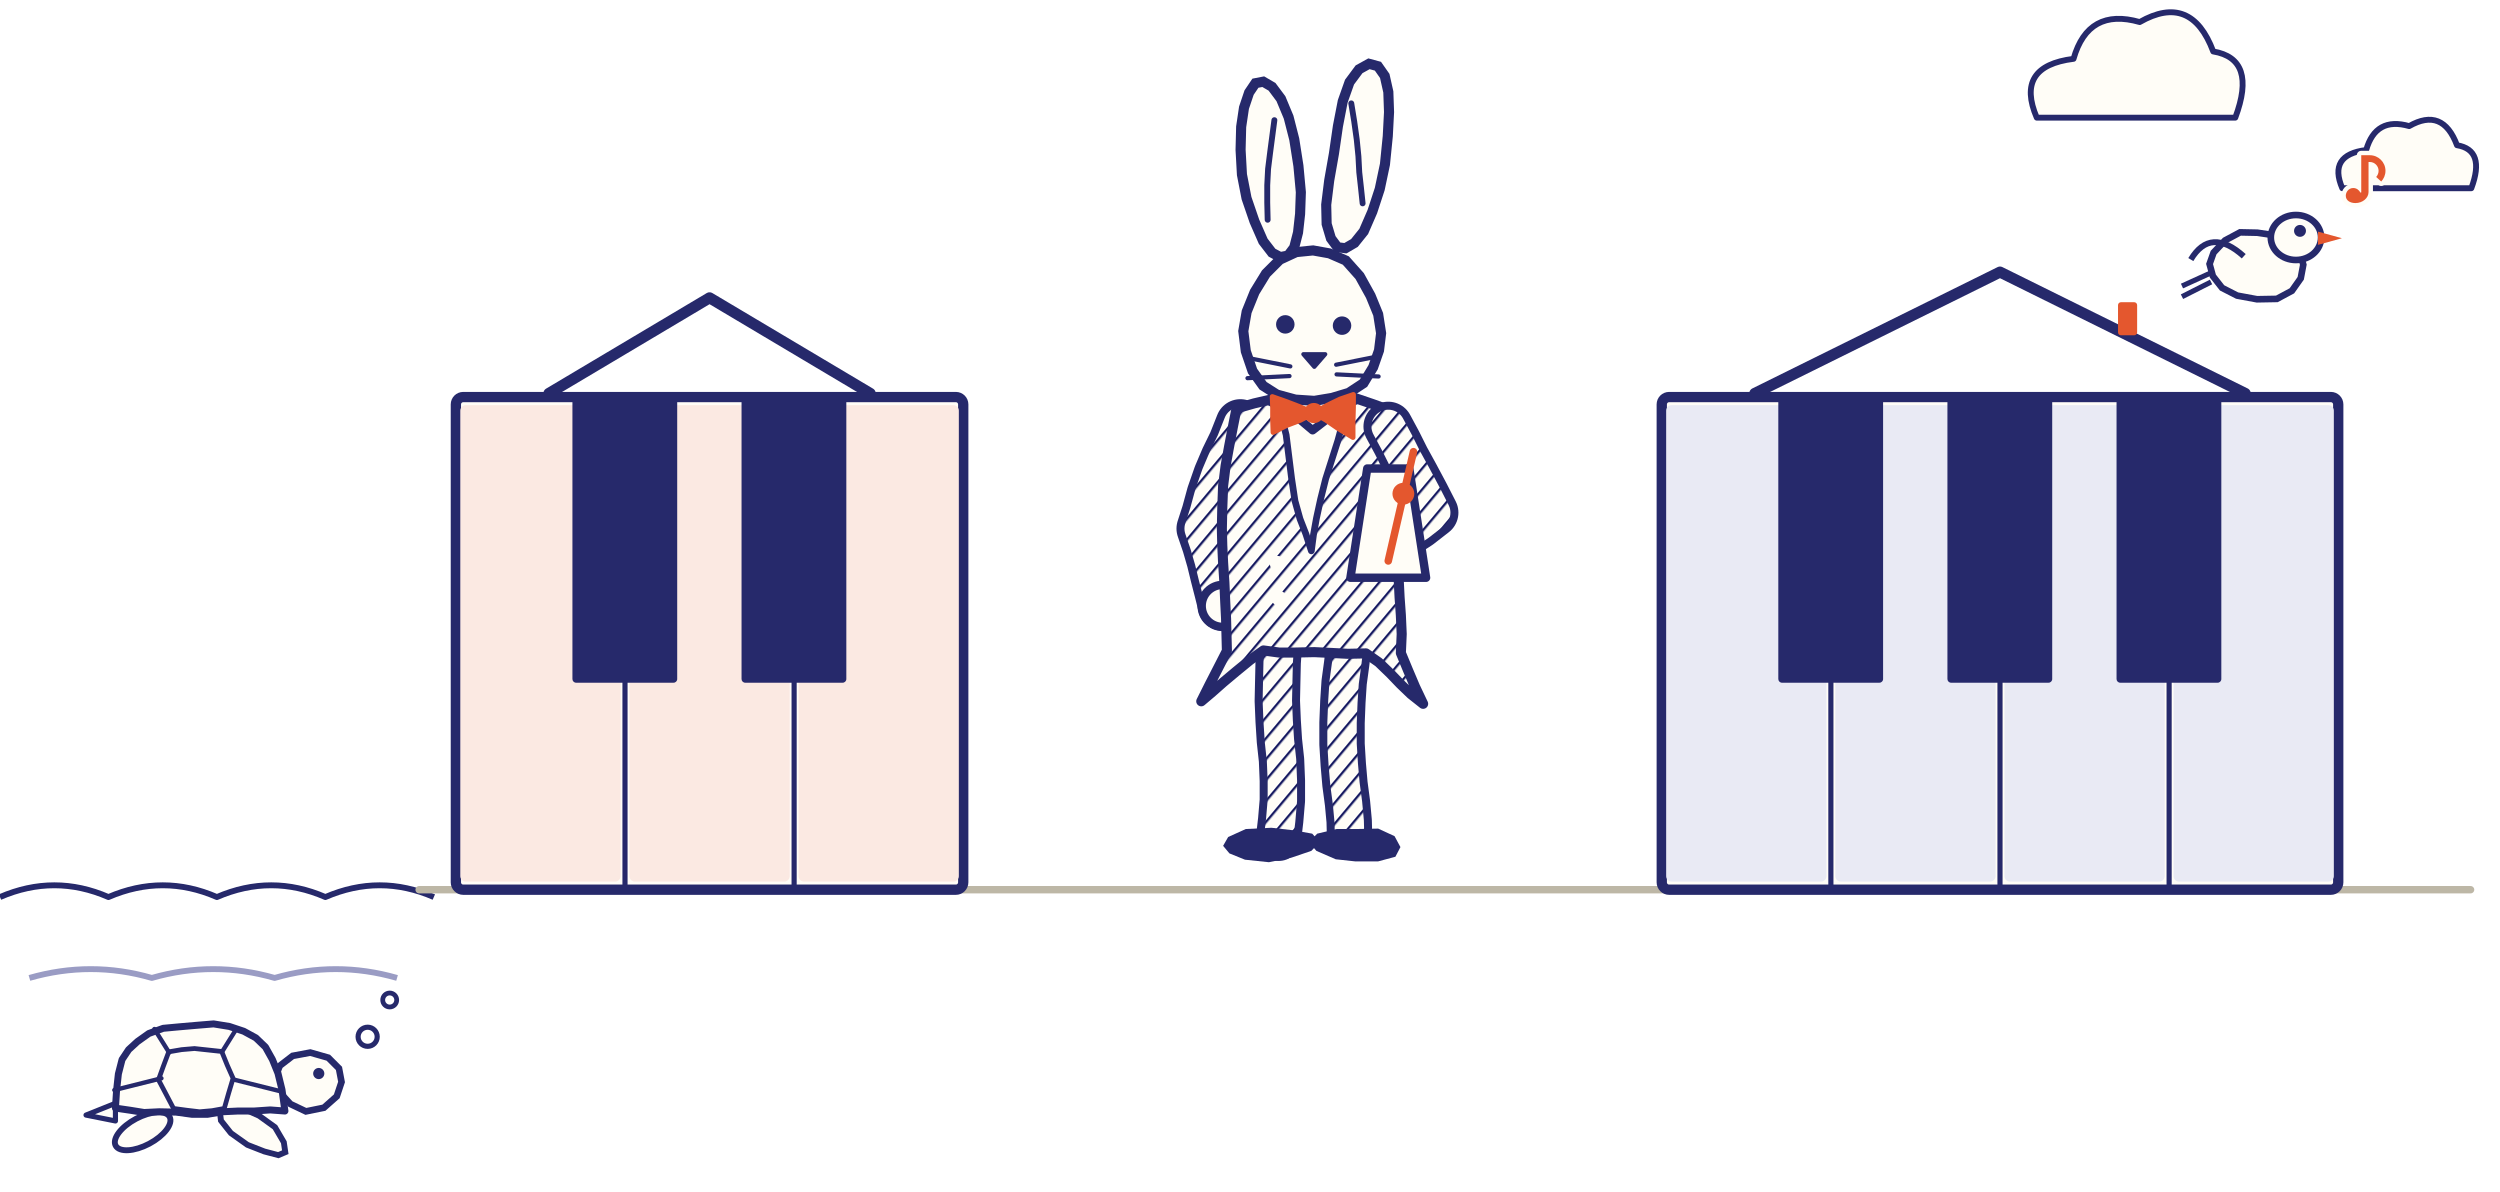
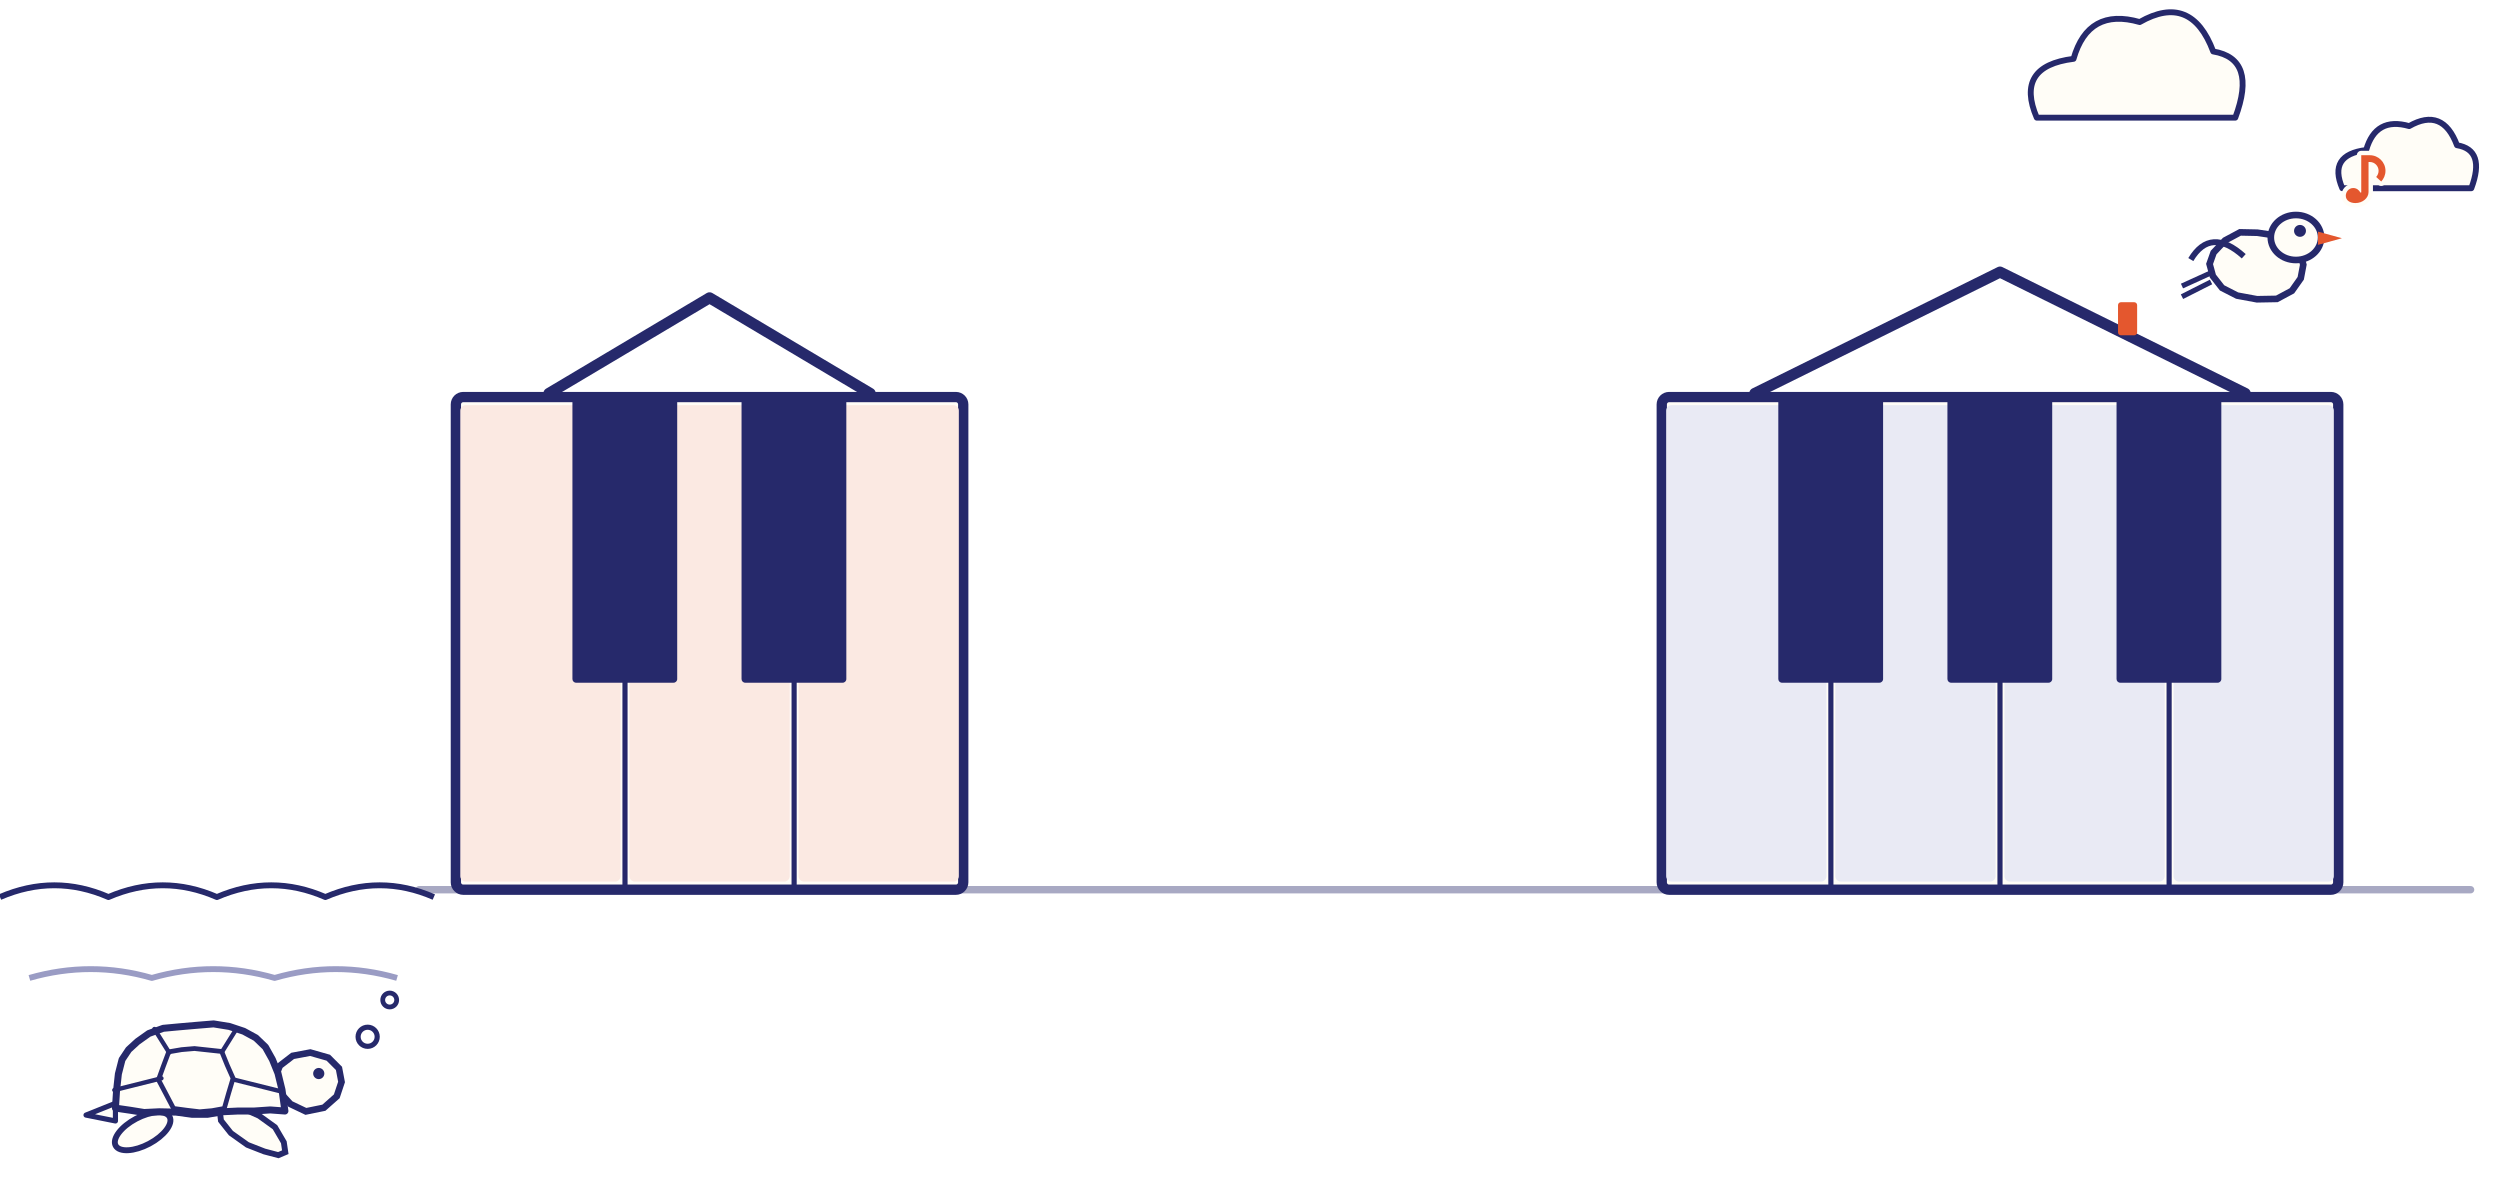
<svg xmlns="http://www.w3.org/2000/svg" viewBox="0 20 680 324" width="1360" height="648">
  <defs>
    <pattern id="penh1" width="3.2" height="3.2" patternUnits="userSpaceOnUse" patternTransform="rotate(40)">
      <rect width="3.2" height="3.2" fill="#fffdf7" />
      <line x1="0" y1="0" x2="0" y2="3.2" stroke="#26296b" stroke-width="1.15" />
    </pattern>
  </defs>
  <path d="M0,264 Q14.8,257.6 29.5,264 Q44.3,257.6 59,264 Q73.8,257.6 88.5,264 Q103.3,257.6 118,264" fill="none" stroke="#26296b" stroke-width="1.6" stroke-linejoin="round" />
  <path d="M8,286 Q24.7,281.2 41.3,286 Q58,281.2 74.7,286 Q91.3,281.2 108,286" fill="none" stroke="#9a9cc4" stroke-width="1.6" stroke-linejoin="round" />
  <g transform="translate(0.8 0.5)">
    <ellipse cx="0" cy="0" rx="8.32" ry="3.84" fill="#fffdf7" stroke="#26296b" stroke-width="1.6" transform="matrix(0.8829 -0.4695 0.4695 0.8829 38 327.2)" />
  </g>
  <path d="M59.8 322.3L60.1 324.8L62.8 328.2L67.3 331.4L71.9 333.2L75.7 334.2L77.6 333.4L77.2 330.7L74.8 326.6L70.5 323.5L65.6 321.3L61.7 320.8Z" fill="#fffdf7" stroke="#26296b" stroke-width="1.6" />
  <g transform="translate(1.4 -0.7)">
    <path d="M30,320.8 L22,324 L30,325.6 Z" fill="#fffdf7" stroke="#26296b" stroke-width="1.4" stroke-linejoin="round" />
  </g>
  <path d="M74.7 313.5L76 317L79 320.3L83.2 322.3L88.1 321.3L91.6 318.2L92.9 314.3L92.2 310.6L89.3 307.7L84.4 306.3L79.6 307.2L76.1 309.9Z" fill="#fffdf7" stroke="#26296b" stroke-width="1.8" />
  <g transform="translate(-0.3 -0.5)">
    <ellipse cx="87" cy="312.5" rx="1.52" ry="1.52" fill="#26296b" />
  </g>
  <path d="M31.4 321.4L31.7 316.7L32.2 312.1L33.2 308.2L35 305.5L37.4 303.3L40.5 301.1L44.4 299.7L48.7 299.3L53.3 298.9L58.1 298.5L62.4 299.2L66.3 300.5L69.6 302.3L72.2 304.8L74.1 308.2L75.6 311.9L76.7 316.4L77.5 322.2L73.5 321.9L69.1 322.2L64.7 322.2L60.5 322.4L56.4 323.1L52.3 323.1L47.9 322.5L43.3 322.4L39.2 322.6L35.5 322Z" fill="#fffdf7" stroke="#26296b" stroke-width="1.9" stroke-linejoin="round" />
  <path d="M45.9 306.1L49.4 305.5L52.9 305.2L56.6 305.6L60.3 306L61.8 309.7L63.4 313.3L62.2 317.3L61 321.5L57.7 322.1L54.3 322.4L50.9 322L47.2 321.5L45 317.3L43.1 313.7L44.4 310.1Z" fill="none" stroke="#26296b" stroke-width="1.3" stroke-linejoin="round" />
  <g transform="translate(0.3 -1.1)">
    <line x1="43.6" y1="314.4" x2="30.8" y2="317.6" fill="none" stroke="#26296b" stroke-width="1.2" stroke-linecap="round" />
  </g>
  <g transform="translate(-1 -0.8)">
    <line x1="64.4" y1="314.4" x2="77.2" y2="317.6" fill="none" stroke="#26296b" stroke-width="1.2" stroke-linecap="round" />
  </g>
  <g transform="translate(-0.8 -0.1)">
    <line x1="46.8" y1="306.4" x2="42.8" y2="300" fill="none" stroke="#26296b" stroke-width="1.2" stroke-linecap="round" />
  </g>
  <g transform="translate(-0.8 -0.3)">
    <line x1="61.2" y1="306.4" x2="65.2" y2="300" fill="none" stroke="#26296b" stroke-width="1.2" stroke-linecap="round" />
  </g>
  <ellipse cx="100" cy="302" rx="2.6" ry="2.6" fill="none" stroke="#26296b" stroke-width="1.4" />
  <ellipse cx="106" cy="292" rx="1.9" ry="1.9" fill="none" stroke="#26296b" stroke-width="1.3" />
-   <line x1="114" y1="262" x2="672" y2="262" fill="none" stroke="#bdb7a6" stroke-width="2" stroke-linecap="round" />
+   <line x1="114" y1="262" x2="672" y2="262" fill="none" stroke="rgba(38,41,107,0.4)" stroke-width="2" stroke-linecap="round" />
  <rect x="124" y="128" width="138" height="134" rx="2" fill="#fffdf7" stroke="#26296b" stroke-width="2.8" />
  <rect x="125.2" y="130.2" width="43.6" height="129.6" rx="1.5" fill="#fbe9e2" />
  <rect x="171.2" y="130.2" width="43.6" height="129.6" rx="1.5" fill="#fbe9e2" />
  <rect x="217.2" y="130.2" width="43.6" height="129.6" rx="1.5" fill="#fbe9e2" />
  <line x1="170" y1="128" x2="170" y2="262" fill="none" stroke="#26296b" stroke-width="1.4" stroke-linecap="round" />
  <line x1="216" y1="128" x2="216" y2="262" fill="none" stroke="#26296b" stroke-width="1.4" stroke-linecap="round" />
  <rect x="155.7" y="128" width="28.5" height="77.7" rx="1" fill="#26296b" />
  <rect x="201.7" y="128" width="28.5" height="77.7" rx="1" fill="#26296b" />
  <polyline points="149.3,127 193,101 236.7,127" fill="none" stroke="#26296b" stroke-width="3" stroke-linecap="round" stroke-linejoin="round" />
  <rect x="452" y="128" width="184" height="134" rx="2" fill="#fffdf7" stroke="#26296b" stroke-width="2.8" />
  <rect x="453.2" y="130.2" width="43.6" height="129.6" rx="1.5" fill="#e9eaf4" />
  <rect x="499.2" y="130.2" width="43.6" height="129.6" rx="1.5" fill="#e9eaf4" />
  <rect x="545.2" y="130.2" width="43.6" height="129.6" rx="1.5" fill="#e9eaf4" />
  <rect x="591.2" y="130.2" width="43.6" height="129.6" rx="1.5" fill="#e9eaf4" />
  <line x1="498" y1="128" x2="498" y2="262" fill="none" stroke="#26296b" stroke-width="1.4" stroke-linecap="round" />
  <line x1="544" y1="128" x2="544" y2="262" fill="none" stroke="#26296b" stroke-width="1.4" stroke-linecap="round" />
  <line x1="590" y1="128" x2="590" y2="262" fill="none" stroke="#26296b" stroke-width="1.4" stroke-linecap="round" />
  <rect x="483.7" y="128" width="28.5" height="77.7" rx="1" fill="#26296b" />
  <rect x="529.7" y="128" width="28.5" height="77.7" rx="1" fill="#26296b" />
  <rect x="575.7" y="128" width="28.5" height="77.7" rx="1" fill="#26296b" />
  <polyline points="477.3,127 544,94 610.7,127" fill="none" stroke="#26296b" stroke-width="3" stroke-linecap="round" stroke-linejoin="round" />
  <rect x="576.1" y="102.2" width="5.2" height="9" rx="0.8" fill="#e4572e" />
  <path d="M554,52 Q548,38 564,36 Q568,22 582,26 Q596,18 602,34 Q614,36 608,52 Z" fill="#fffdf7" stroke="#26296b" stroke-width="1.6" stroke-linejoin="round" />
  <path d="M637.1,71.2 Q633.2,62.1 643.6,60.8 Q646.2,51.7 655.3,54.3 Q664.4,49.1 668.3,59.5 Q676.1,60.8 672.2,71.2 Z" fill="#fffdf7" stroke="#26296b" stroke-width="1.6" stroke-linejoin="round" />
  <path d="M601 91.8L601.9 95.1L604.4 98.3L608.5 100.4L613.9 101.4L619.3 101.3L623.4 99.1L625.8 95.7L626.5 92L625.5 88.2L622.7 85.1L618.7 84L614 83.3L609.3 83.2L605.2 85.4L602.1 88.7Z" fill="#fffdf7" stroke="#26296b" stroke-width="1.8" />
  <g transform="translate(-0.3 -0.2)">
    <ellipse cx="624.8" cy="84.8" rx="6.84" ry="6.12" fill="#fffdf7" stroke="#26296b" stroke-width="1.8" />
  </g>
  <g transform="translate(-0.4 -0.7)">
    <path d="M630.9,83.7 L637.4,85.5 L630.9,87.3 Z" fill="#e4572e" stroke-linejoin="round" />
  </g>
  <g transform="translate(-0.3 -0.2)">
    <ellipse cx="625.9" cy="83" rx="1.62" ry="1.62" fill="#26296b" />
  </g>
  <g transform="translate(-0.1 0.4)">
    <path d="M610.4,89.3 Q601.4,81.2 596,90.2" fill="none" stroke="#26296b" stroke-width="1.6" stroke-linejoin="round" />
  </g>
  <g transform="translate(-0.7 -0.3)">
    <path d="M602.1,94.5 L594.2,98.1 M602.1,97 L594.2,101" fill="none" stroke="#26296b" stroke-width="1.4" stroke-linejoin="round" />
  </g>
  <text x="637.4" y="74" text-anchor="start" font-size="16.2" font-weight="800" fill="#e4572e" font-family="Inter,sans-serif" stroke="#fffdf7" stroke-width="2.4" stroke-linejoin="round" paint-order="stroke">♪</text>
-   <g transform="translate(265.6 24) scale(1.1429)">
-     <defs>
-       <pattern id="hprabbit20" width="3.2" height="3.2" patternUnits="userSpaceOnUse" patternTransform="rotate(40)">
-         <rect width="3.2" height="3.2" fill="#fffdf7" />
-         <line x1="0" y1="0" x2="0" y2="3.2" stroke="#26296b" stroke-width="1.15" />
-       </pattern>
-     </defs>
-     <path d="M72.1 149.8l-.3 4.4-.1 4.4-.1 4.7 .2 4.8 .3 4.7 .5 4.6 .2 4.9 0 4.7-.4 4.7-.5 4.3" fill="none" stroke="#26296b" stroke-width="10.8" stroke-linecap="round" stroke-linejoin="round" />
-     <path d="M72.1 149.8l-.3 4.4-.1 4.4-.1 4.7 .2 4.8 .3 4.7 .5 4.6 .2 4.9 0 4.7-.4 4.7-.5 4.3" fill="none" stroke="url(#hprabbit20)" stroke-width="7.0" stroke-linecap="round" stroke-linejoin="round" />
-     <path d="M88.6 150.3l-.5 4.2-.6 4.4-.3 4.6-.2 5 0 5.1 .3 4.9 .4 4.6 .6 4.5 .4 4.3 .1 3.9" fill="none" stroke="#26296b" stroke-width="10.8" stroke-linecap="round" stroke-linejoin="round" />
-     <path d="M88.6 150.3l-.5 4.2-.6 4.4-.3 4.6-.2 5 0 5.1 .3 4.9 .4 4.6 .6 4.5 .4 4.3 .1 3.9" fill="none" stroke="url(#hprabbit20)" stroke-width="7.0" stroke-linecap="round" stroke-linejoin="round" />
-     <path d="M58.7 197.8l1.5 1.8 3.7 1.5 5.7.6 5.4-1.1 4.7-1.6 2-2.1-1.8-2-4.5-.8-5.2-.6-6.1.3-4.2 1.9z" fill="#26296b" stroke="#26296b" stroke-width="0" />
-     <path d="M79.1 196.9l1.8 2.1 4.6 2 4.6.5 5.5 0 4.1-1.1 1.2-2.3-1.4-2.6-3.9-1.8-5.2.1-4.7 0-4.6 1.1z" fill="#26296b" stroke="#26296b" stroke-width="0" />
-     <path d="M62.8 97.4l-1.7 4.3-1.9 3.9-1.7 4-1.6 4.6-1.2 4.4-1.2 3.7 1.3 3.8 1.1 3.8 .9 3.7 .9 3.5 .9 3.6" fill="none" stroke="#26296b" stroke-width="11.8" stroke-linecap="round" stroke-linejoin="round" />
-     <path d="M62.8 97.4l-1.7 4.3-1.9 3.9-1.7 4-1.6 4.6-1.2 4.4-1.2 3.7 1.3 3.8 1.1 3.8 .9 3.7 .9 3.5 .9 3.6" fill="none" stroke="url(#hprabbit20)" stroke-width="8.0" stroke-linecap="round" stroke-linejoin="round" />
-     <g transform="translate(0.6 0.7)">
-       <circle cx="58" cy="140" r="5" fill="#fffdf7" stroke="#26296b" stroke-width="2" />
-     </g>
-     <path d="M61.9 93.7l-.9 4.5-.9 4.7-.8 4.4-.6 4.8-.2 5.3-.1 4.9 .1 4 .2 4.2 .3 4.6 .2 4.6 .2 4 .1 3.8 .1 3.9-2.2 4.3-2 3.9-1.9 3.8 2.6-2.2 2.6-2.3 3.1-2.6 3.3-2.7 3.2-2.3 3.7.5 3.9 0 4.5-.1 4.2.2 3.8.2 4.3-.1 3 2.1 2.8 2.7 2.4 2.5 2.5 2.4 2.9 2.3-1.9-4-1.7-4-1.7-4.1 .2-4.5-.2-4.5-.3-4.2-.2-4 0-4.1 .2-4.2 .2-4.5 .1-4.6 0-4.9-.1-4.8-.4-4.6-.8-4.4-1.2-4.4-4.1-1.5-4.7-1.6-4.7-.9-4.5-.1-5 .4-5.1 1-4.3 1z" fill="url(#hprabbit20)" stroke="#26296b" stroke-width="2.4" stroke-linejoin="round" stroke-linecap="round" />
-     <path d="M71.5 92.5l1.2 3.6 1 3.9 .6 4.8 .7 5.6 .8 5.3 1.2 4.3 1.4 3.6 1.3 4 .5-3.8 .7-3.9 1-4.6 1.2-4.8 1.4-4.4 1.5-4.7 1.4-5.1 1.2-4.3-4.2-.3-4 .2-4.3.3z" fill="#fffdf7" stroke="#26296b" stroke-width="1.6" stroke-linejoin="round" stroke-linecap="round" />
-     <g transform="translate(0.6 0.6)">
-       <circle cx="71" cy="130" r="1.8" fill="#fffdf7" />
-     </g>
-     <g transform="translate(1 -1.1)">
-       <circle cx="71" cy="140" r="1.8" fill="#fffdf7" />
-     </g>
-     <path d="M63.1 37.1l.3 5.7 1.1 5.7 1.4 5 1.7 3 1.8 1.3 1.9-.1 1.7-1.7 1.4-3.4 1.1-4.3 .9-5.1 .3-6.3-.1-6.4-.6-5.4-1.2-4.6-1.7-3.1-1.9-1.5-1.9.1-1.8 2-1.7 3.4-1.3 4.4-.9 5.4z" fill="#fffdf7" stroke="#26296b" stroke-width="2.4" transform="rotate(-8 70 37)" />
-     <path d="M85 34.1l0 6.5 .3 5.8 .9 4.5 1.6 3.2 1.9 1.8 1.9-.1 1.9-1.6 1.7-3.1 1.2-5 .8-5.6 .2-6-.5-6.7-.7-5.7-1-4.7-1.5-3.6-2-2-2.2-.2-2.1 1.7-1.7 3.4-.8 4.8-.1 6z" fill="#fffdf7" stroke="#26296b" stroke-width="2.4" transform="rotate(10 91 34)" />
-     <path d="M70.9 25.1l-.5 3.8-.5 3.8-.5 4-.2 3.9 0 4.1 .1 4.1" stroke="#26296b" stroke-width="1.4" stroke-linecap="round" fill="none" />
-     <path d="M89.2 21.1l.7 4.3 .6 4.3 .4 4 .2 3.8 .4 3.6 .4 3.8" stroke="#26296b" stroke-width="1.4" stroke-linecap="round" fill="none" />
-     <path d="M63.5 75.3l.6 4.8 1.6 4.7 2.5 3.5 3.3 2.1 4.4 1.2 4.5.3 4.2-.7 4-1.2 3.5-2.3 2.3-3.8 1.4-4 .5-4.1-.7-4.5-1.8-4.4-2.6-4.7-3.3-3.7-3.9-1.7-3.9-.7-4 .4-3.9 1.8-3.3 3.3-2.7 4.4-1.9 4.7z" fill="#fffdf7" stroke="#26296b" stroke-width="2.4" />
-     <g transform="translate(0.5 0.7)">
-       <circle cx="73" cy="73" r="2.2" fill="#26296b" />
-     </g>
-     <g transform="translate(0 1)">
-       <circle cx="87" cy="73" r="2.2" fill="#26296b" />
-     </g>
-     <g transform="translate(0.4 0.8)">
-       <path d="M77.4,80 L82.6,80 L80,83 Z" fill="#26296b" stroke="#26296b" stroke-width="1" stroke-linejoin="round" stroke-linecap="round" />
-     </g>
-     <g transform="translate(-0.3 0.7)">
-       <line x1="75.0" y1="83.0" x2="65.0" y2="81.0" stroke="#26296b" stroke-width="1" stroke-linecap="round" />
-     </g>
-     <g transform="translate(-0.5 0.5)">
-       <line x1="75.0" y1="85.5" x2="65.0" y2="86.0" stroke="#26296b" stroke-width="1" stroke-linecap="round" />
-     </g>
-     <g transform="translate(0.6 0.3)">
-       <line x1="85.0" y1="83.0" x2="95.0" y2="81.0" stroke="#26296b" stroke-width="1" stroke-linecap="round" />
-     </g>
-     <g transform="translate(0.7 0.1)">
-       <line x1="85.0" y1="85.5" x2="95.0" y2="86.0" stroke="#26296b" stroke-width="1" stroke-linecap="round" />
-     </g>
-     <path d="M69.4 91.8l3.6 2 3.8 2.4 3.2 2.7 3.5-2.7 3.6-2.8 3.7-1.9" fill="none" stroke="#26296b" stroke-width="2" stroke-linejoin="round" stroke-linecap="round" />
-     <path d="M70.4 90.9l3.4 1.2 3.4 1.3 3.1 1.4-3.2 1.7-3.4 1.3-3.1 1.6-.1-3.1 0-2.7zM89.7 90.4l-3.2 1.1-3.1 1.5-3.1 1.8 2.9 1.7 2.9 2 3.5 2.1 0-3.8 .1-3.4z" fill="#e4572e" stroke="#e4572e" stroke-width="1.2" stroke-linejoin="round" />
-     <g transform="translate(0.3 -1.2)">
-       <circle cx="80" cy="96" r="2.4" fill="#e4572e" />
-     </g>
-     <path d="M98 98l2.1 3.9 1.9 3.8 2.2 4 2.4 4.5 2.2 4.3-3.6 2.8-3.7 2.4-3.4 2.4-2.9 2.4" fill="none" stroke="#26296b" stroke-width="11.8" stroke-linecap="round" stroke-linejoin="round" />
-     <path d="M98 98l2.1 3.9 1.9 3.8 2.2 4 2.4 4.5 2.2 4.3-3.6 2.8-3.7 2.4-3.4 2.4-2.9 2.4" fill="none" stroke="url(#hprabbit20)" stroke-width="8.0" stroke-linecap="round" stroke-linejoin="round" />
-     <g transform="translate(-0.8 0.5)">
-       <circle cx="96" cy="128" r="5" fill="#fffdf7" stroke="#26296b" stroke-width="2" />
-     </g>
-     <path d="M89,134 L93,108 L103,108 L107,134 Z" fill="#fffdf7" stroke="#26296b" stroke-width="2" stroke-linejoin="round" stroke-linecap="round" />
-     <line x1="98.0" y1="130.0" x2="104.0" y2="104.0" stroke="#e4572e" stroke-width="1.8" stroke-linecap="round" />
-     <circle cx="101.6" cy="114" r="2.6" fill="#e4572e" />
-   </g>
</svg>
